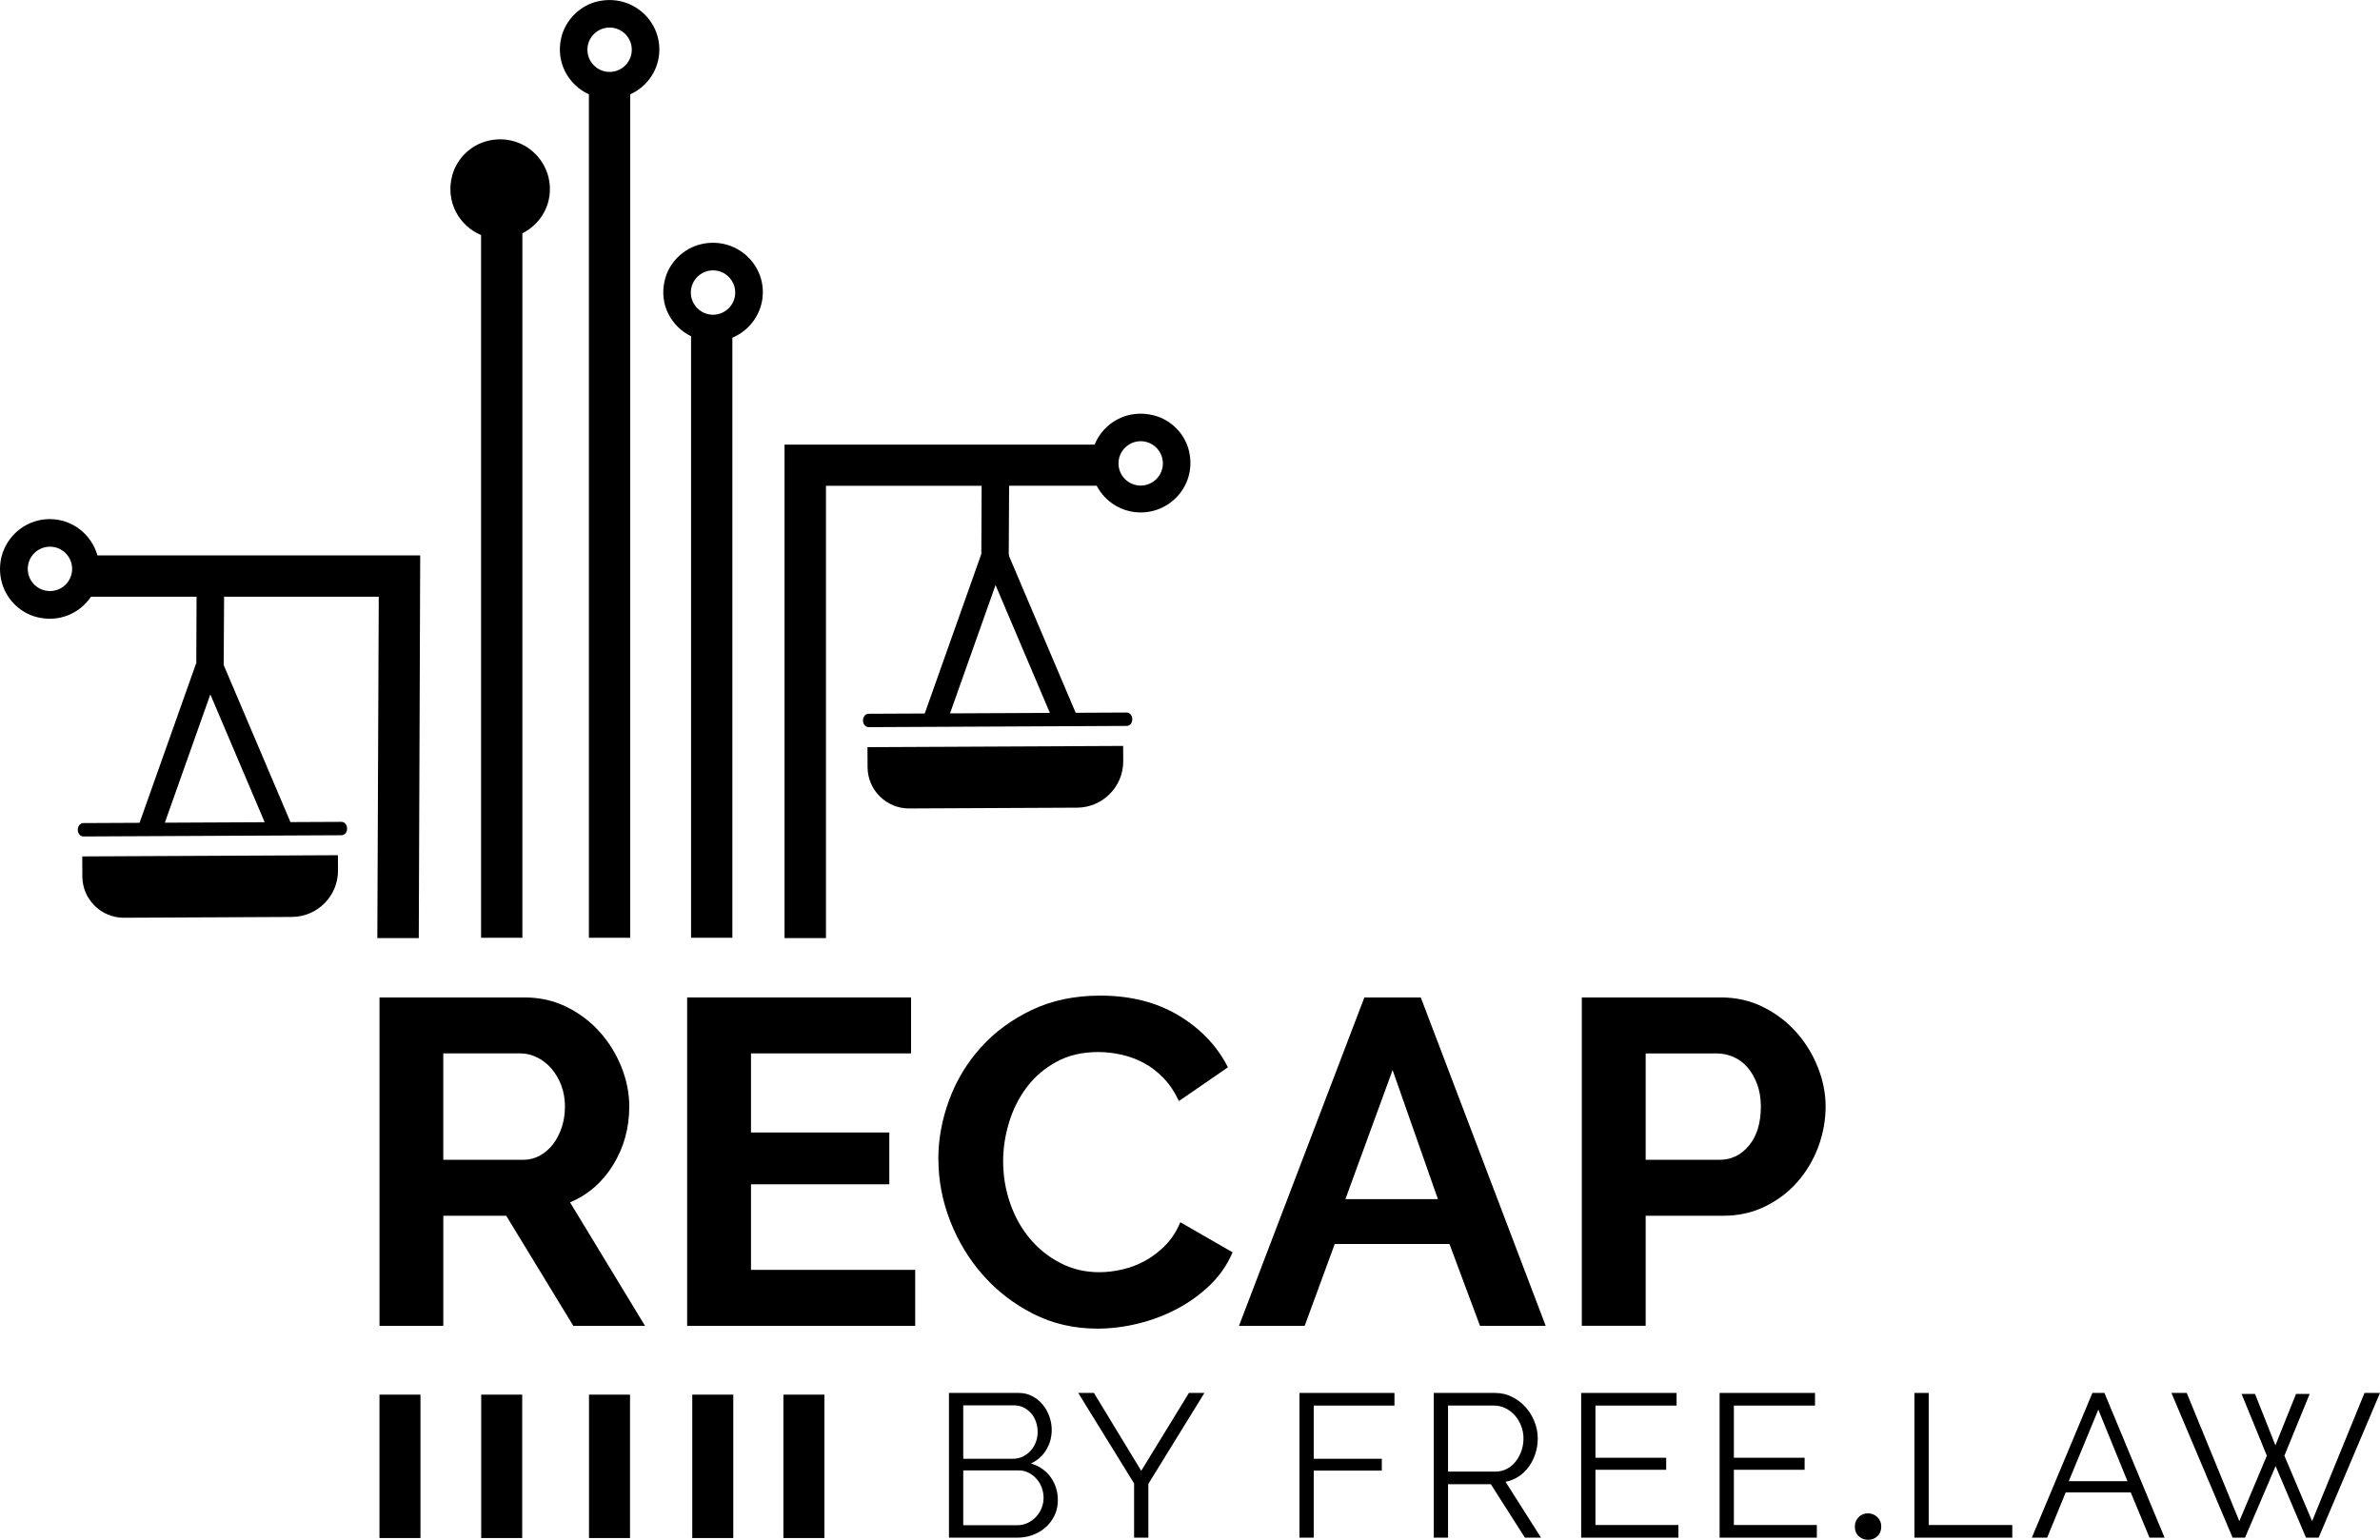
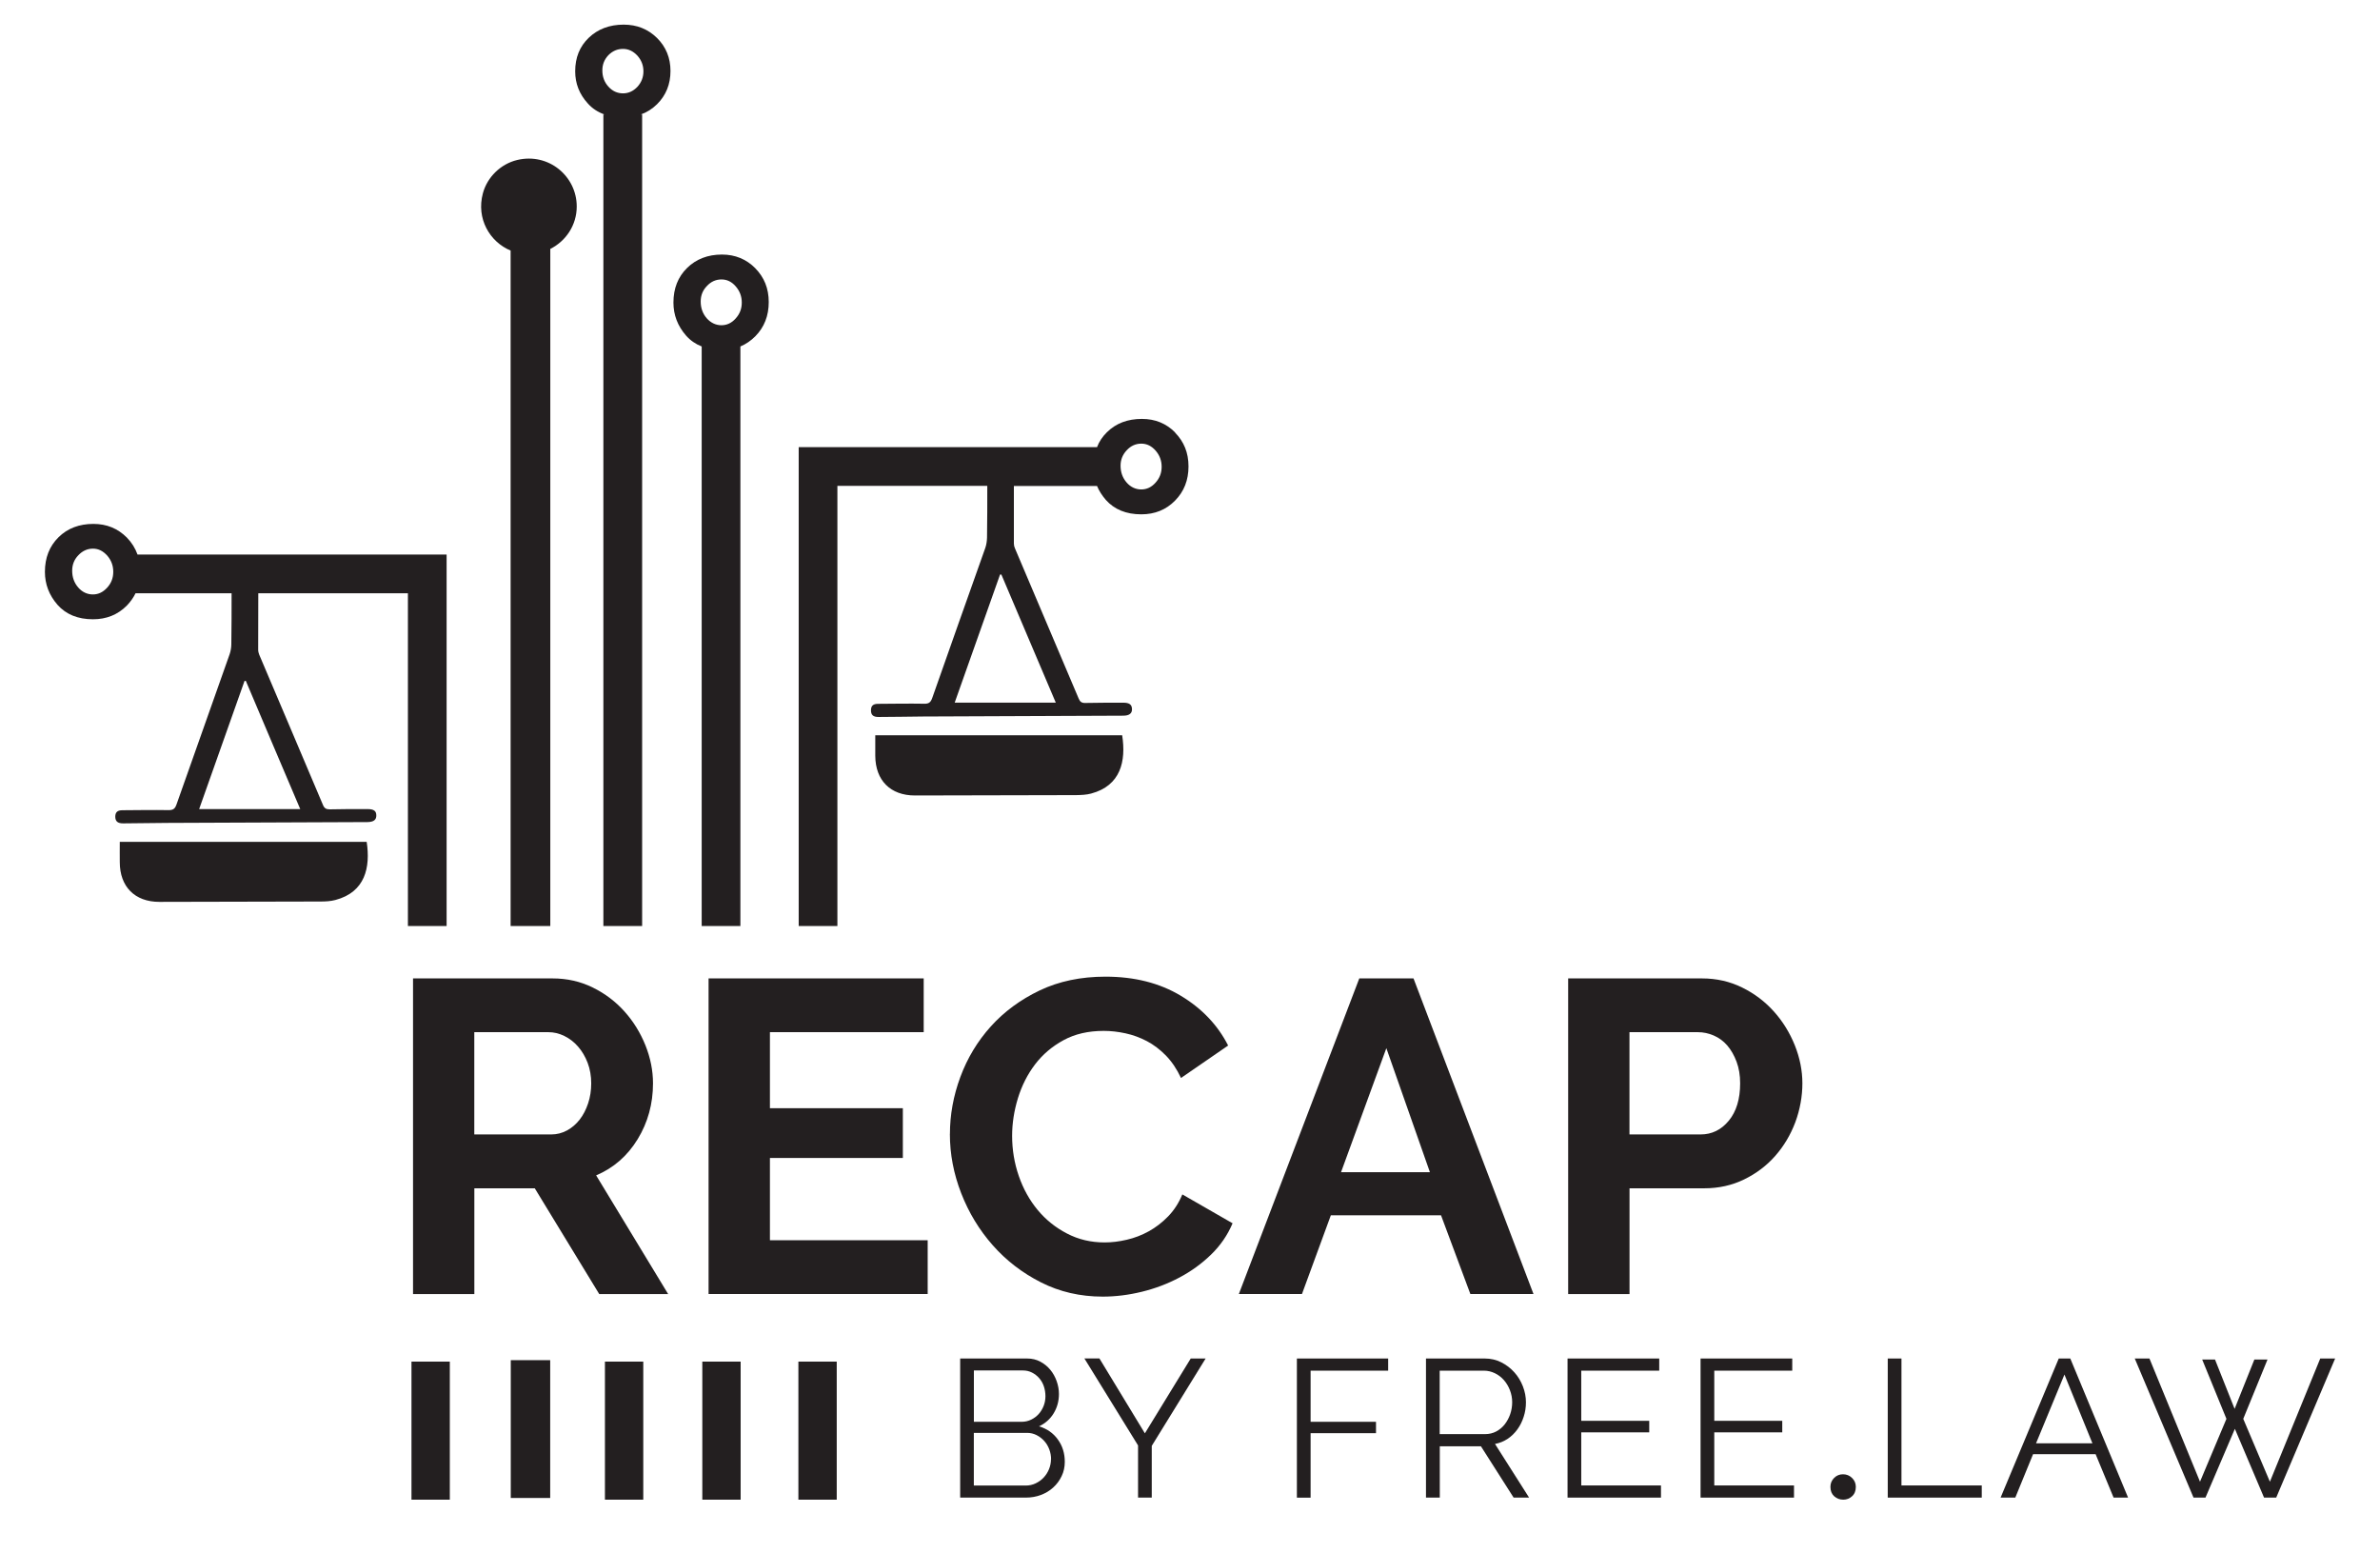
- <svg xmlns="http://www.w3.org/2000/svg" id="Layer_1" data-name="Layer 1" viewBox="0 0 700.45 453.28">
+ <svg xmlns="http://www.w3.org/2000/svg" version="1.1" viewBox="0 0 460 300">
  <defs>
    <style>
      .cls-1 {
+         fill: #231f20;
        stroke-width: 0px;
-       }
- 
-       .cls-1, .cls-2 {
-         fill: #000;
-       }
- 
-       .cls-2 {
-         stroke: #000;
-         stroke-miterlimit: 10;
-         stroke-width: 7px;
      }
    </style>
  </defs>
-   <g>
+   <g id="Layer_2" data-name="Layer 2">
+     <rect class="cls-1" x="154.31" y="263.12" width="7.41" height="26.68" />
+     <rect class="cls-1" x="79.53" y="263.12" width="7.41" height="26.68" />
+     <rect class="cls-1" x="116.92" y="263.12" width="7.41" height="26.68" />
+     <rect class="cls-1" x="135.74" y="263.12" width="7.41" height="26.68" />
+     <path class="cls-1" d="M129.59,13.71c0-2.53-.88-4.66-2.6-6.37-1.75-1.72-3.89-2.58-6.45-2.58-2.74,0-5,.86-6.75,2.54s-2.62,3.83-2.62,6.48c0,2.35.8,4.41,2.44,6.21.87.98,1.95,1.68,3.22,2.13h-.21v156.82h7.49V22.12h-.25c1.17-.41,2.21-1.08,3.13-1.98,1.72-1.7,2.6-3.85,2.6-6.43ZM123.19,16.78c-.81.85-1.73,1.26-2.77,1.26-1.1,0-2.05-.43-2.83-1.3-.78-.86-1.17-1.91-1.17-3.14,0-1.15.39-2.11,1.17-2.94.81-.81,1.73-1.21,2.83-1.21,1.04,0,1.96.43,2.77,1.3.78.87,1.17,1.88,1.17,3.03s-.39,2.15-1.17,3Z" />
+     <path class="cls-1" d="M356.27,289.8c-.68,0-1.26-.22-1.75-.65-.49-.44-.74-1.05-.74-1.83,0-.66.23-1.23.7-1.71.47-.48,1.05-.72,1.73-.72s1.27.24,1.75.71c.48.47.73,1.05.73,1.72,0,.77-.24,1.38-.73,1.82-.48.44-1.05.66-1.71.66Z" />
    <g>
-       <path class="cls-1" d="M111.69,390.29v-96.67h42.75c4.45,0,8.55.93,12.32,2.79,3.77,1.86,7.01,4.31,9.73,7.35,2.72,3.04,4.85,6.49,6.4,10.35,1.54,3.86,2.31,7.74,2.31,11.64,0,6.26-1.57,11.96-4.7,17.09-3.13,5.13-7.38,8.83-12.73,11.1l22.06,36.35h-21.1l-19.74-32.4h-18.52v32.4h-18.79ZM130.47,341.41h23.55c1.72,0,3.34-.41,4.83-1.22,1.5-.82,2.79-1.93,3.88-3.34,1.09-1.41,1.95-3.06,2.59-4.97.63-1.91.95-3.95.95-6.13s-.36-4.36-1.09-6.26c-.73-1.91-1.7-3.56-2.93-4.97-1.23-1.41-2.63-2.5-4.22-3.27-1.59-.77-3.2-1.16-4.83-1.16h-22.74v31.31Z" />
-       <path class="cls-1" d="M269.35,373.82v16.47h-67.12v-96.67h65.9v16.47h-47.11v23.28h40.71v15.25h-40.71v25.19h48.33Z" />
+       <path class="cls-1" d="M79.83,250.06v-60.99h26.97c2.81,0,5.4.59,7.77,1.76,2.38,1.17,4.42,2.72,6.14,4.64,1.72,1.92,3.06,4.1,4.04,6.53.97,2.44,1.46,4.88,1.46,7.35,0,3.95-.99,7.55-2.96,10.78-1.98,3.24-4.65,5.57-8.03,7l13.92,22.94h-13.32l-12.46-20.44h-11.68v20.44h-11.85ZM91.68,219.22h14.86c1.09,0,2.1-.26,3.05-.77.95-.52,1.76-1.22,2.45-2.1.69-.89,1.23-1.93,1.63-3.14.4-1.2.6-2.49.6-3.87s-.23-2.75-.69-3.95c-.46-1.2-1.07-2.25-1.85-3.14-.77-.89-1.66-1.57-2.66-2.06-1-.49-2.02-.73-3.05-.73h-14.35v19.76Z" />
+       <path class="cls-1" d="M179.3,239.67v10.39h-42.35v-60.99h41.58v10.39h-29.72v14.69h25.69v9.62h-25.69v15.89h30.5Z" />
    </g>
    <g>
-       <path class="cls-1" d="M276.15,341.28c0-5.9,1.07-11.73,3.2-17.5,2.13-5.76,5.24-10.91,9.33-15.45,4.08-4.54,9.08-8.21,14.98-11.03,5.9-2.81,12.62-4.22,20.15-4.22,8.89,0,16.59,1.95,23.08,5.85,6.49,3.9,11.32,8.99,14.5,15.25l-14.43,9.94c-1.27-2.72-2.81-5.01-4.63-6.88-1.82-1.86-3.77-3.34-5.85-4.42-2.09-1.09-4.27-1.88-6.54-2.38-2.27-.5-4.49-.75-6.67-.75-4.72,0-8.83.95-12.32,2.86-3.5,1.91-6.4,4.38-8.71,7.42-2.31,3.04-4.06,6.49-5.24,10.35-1.18,3.86-1.77,7.69-1.77,11.5,0,4.27.68,8.37,2.04,12.32s3.29,7.42,5.79,10.42c2.5,3,5.49,5.4,8.99,7.22,3.49,1.82,7.33,2.72,11.5,2.72,2.18,0,4.45-.27,6.81-.82,2.36-.54,4.61-1.41,6.74-2.59,2.13-1.18,4.11-2.7,5.92-4.56,1.81-1.86,3.27-4.11,4.36-6.74l15.38,8.85c-1.54,3.63-3.74,6.83-6.6,9.6-2.86,2.77-6.08,5.11-9.67,7.01-3.59,1.91-7.42,3.36-11.5,4.36s-8.08,1.5-11.98,1.5c-6.9,0-13.21-1.45-18.92-4.36-5.72-2.9-10.64-6.69-14.77-11.37-4.13-4.67-7.35-9.98-9.67-15.93-2.31-5.94-3.47-12-3.47-18.18Z" />
-       <path class="cls-1" d="M401.54,293.63h16.61l36.76,96.67h-19.33l-8.99-24.1h-33.77l-8.85,24.1h-19.33l36.9-96.67ZM423.19,352.99l-13.34-37.99-13.89,37.99h27.23Z" />
+       <path class="cls-1" d="M183.6,219.14c0-3.72.67-7.4,2.02-11.04,1.35-3.64,3.31-6.89,5.88-9.75,2.58-2.86,5.73-5.18,9.45-6.96,3.72-1.77,7.96-2.66,12.71-2.66,5.61,0,10.47,1.23,14.56,3.69,4.09,2.46,7.14,5.67,9.15,9.62l-9.11,6.27c-.8-1.72-1.78-3.16-2.92-4.34-1.15-1.17-2.38-2.1-3.69-2.79-1.32-.69-2.69-1.19-4.12-1.5-1.43-.31-2.83-.47-4.21-.47-2.98,0-5.57.6-7.77,1.8-2.21,1.2-4.04,2.76-5.5,4.68-1.46,1.92-2.56,4.1-3.31,6.53-.74,2.44-1.12,4.85-1.12,7.26,0,2.69.43,5.28,1.29,7.77s2.08,4.68,3.65,6.57c1.57,1.89,3.46,3.41,5.67,4.55,2.2,1.15,4.62,1.72,7.26,1.72,1.37,0,2.81-.17,4.29-.52,1.49-.34,2.91-.89,4.25-1.63,1.34-.74,2.59-1.7,3.74-2.88,1.14-1.17,2.06-2.59,2.75-4.25l9.71,5.58c-.97,2.29-2.36,4.31-4.17,6.06-1.8,1.75-3.84,3.22-6.1,4.42-2.26,1.2-4.68,2.12-7.26,2.75s-5.1.94-7.56.94c-4.35,0-8.33-.92-11.94-2.75-3.61-1.83-6.72-4.22-9.32-7.17-2.61-2.95-4.64-6.3-6.1-10.05-1.46-3.75-2.19-7.57-2.19-11.47Z" />
+       <path class="cls-1" d="M262.72,189.07h10.48l23.19,60.99h-12.2l-5.67-15.21h-21.3l-5.58,15.21h-12.2l23.28-60.99ZM276.37,226.52l-8.42-23.97-8.76,23.97h17.18Z" />
    </g>
-     <path class="cls-1" d="M465.54,390.29v-96.67h40.98c4.45,0,8.55.93,12.32,2.79,3.77,1.86,7.01,4.31,9.74,7.35,2.72,3.04,4.85,6.49,6.4,10.35,1.54,3.86,2.31,7.74,2.31,11.64s-.73,8.06-2.18,11.91c-1.45,3.86-3.5,7.28-6.13,10.28-2.63,3-5.81,5.4-9.53,7.22-3.72,1.82-7.81,2.72-12.25,2.72h-22.87v32.4h-18.79ZM484.33,341.41h21.78c3.45,0,6.33-1.41,8.65-4.22,2.31-2.81,3.47-6.62,3.47-11.44,0-2.45-.36-4.65-1.09-6.6-.73-1.95-1.68-3.61-2.86-4.97-1.18-1.36-2.57-2.38-4.15-3.06-1.59-.68-3.2-1.02-4.83-1.02h-20.97v31.31Z" />
+     <path class="cls-1" d="M303.09,250.06v-60.99h25.86c2.81,0,5.4.59,7.77,1.76,2.38,1.17,4.42,2.72,6.14,4.64,1.72,1.92,3.06,4.1,4.04,6.53.97,2.44,1.46,4.88,1.46,7.35s-.46,5.08-1.37,7.52c-.92,2.44-2.21,4.6-3.87,6.49-1.66,1.89-3.67,3.41-6.01,4.55-2.35,1.15-4.93,1.72-7.73,1.72h-14.43v20.44h-11.85ZM314.95,219.22h13.74c2.18,0,3.99-.89,5.45-2.66,1.46-1.77,2.19-4.18,2.19-7.22,0-1.55-.23-2.93-.69-4.17-.46-1.23-1.06-2.28-1.8-3.14-.74-.86-1.62-1.5-2.62-1.93-1-.43-2.02-.64-3.05-.64h-13.23v19.76Z" />
+     <path class="cls-1" d="M205.8,282.47c0,1.01-.2,1.94-.61,2.78-.4.85-.95,1.58-1.63,2.2-.68.62-1.48,1.1-2.38,1.44s-1.88.51-2.92.51h-12.68v-26.88h12.95c.93,0,1.78.2,2.54.61.76.4,1.4.93,1.93,1.57.53.64.94,1.38,1.23,2.2.29.82.44,1.65.44,2.48,0,1.36-.34,2.61-1.02,3.73-.68,1.12-1.63,1.96-2.84,2.52,1.54.45,2.76,1.3,3.65,2.54.9,1.24,1.34,2.68,1.34,4.32ZM188.23,264.83v9.92h9.24c.66,0,1.27-.14,1.84-.42.57-.28,1.05-.64,1.46-1.1.4-.45.72-.98.95-1.57.23-.59.34-1.22.34-1.87s-.11-1.32-.32-1.93c-.21-.61-.52-1.13-.91-1.57-.39-.44-.85-.79-1.38-1.06-.53-.27-1.11-.4-1.74-.4h-9.46ZM203.15,282.01c0-.66-.11-1.29-.34-1.91-.23-.62-.55-1.16-.97-1.63-.42-.47-.91-.85-1.48-1.14-.57-.29-1.18-.44-1.84-.44h-10.3v10.18h10.03c.68,0,1.32-.14,1.91-.42.59-.28,1.11-.65,1.55-1.12.44-.47.79-1.01,1.04-1.63.25-.62.38-1.26.38-1.91Z" />
+     <path class="cls-1" d="M212.5,262.52l8.78,14.46,8.86-14.46h2.88l-10.41,16.88v9.99h-2.65v-10.07l-10.37-16.81h2.92Z" />
+     <path class="cls-1" d="M250.66,289.4v-26.88h17.64v2.35h-14.99v9.88h12.64v2.2h-12.64v12.46h-2.65Z" />
+     <path class="cls-1" d="M275.61,289.4v-26.88h11.36c1.16,0,2.23.25,3.2.74.97.49,1.81,1.14,2.52,1.93.71.79,1.26,1.7,1.65,2.71.39,1.01.59,2.03.59,3.07s-.15,1.92-.44,2.82c-.29.9-.69,1.7-1.21,2.42-.52.72-1.14,1.33-1.87,1.82-.73.49-1.55.83-2.46,1l6.59,10.37h-2.99l-6.32-9.92h-7.95v9.92h-2.65ZM278.26,277.13h8.78c.78,0,1.5-.17,2.14-.51.64-.34,1.19-.8,1.65-1.38.45-.58.81-1.24,1.06-1.97.25-.73.38-1.5.38-2.31s-.15-1.58-.44-2.33c-.29-.74-.68-1.39-1.17-1.95-.49-.55-1.07-1-1.74-1.32s-1.37-.49-2.1-.49h-8.56v12.27Z" />
+     <path class="cls-1" d="M321.03,287.05v2.35h-18.06v-26.88h17.72v2.35h-15.07v9.69h13.14v2.23h-13.14v10.26h15.41Z" />
+     <path class="cls-1" d="M346.74,287.05v2.35h-18.06v-26.88h17.72v2.35h-15.07v9.69h13.14v2.23h-13.14v10.26h15.41Z" />
+     <path class="cls-1" d="M364.86,289.4v-26.88h2.65v24.53h15.52v2.35h-18.17Z" />
+     <path class="cls-1" d="M397.91,262.52h2.23l11.17,26.88h-2.8l-3.48-8.4h-12.08l-3.44,8.4h-2.84l11.24-26.88ZM404.42,278.91l-5.41-13.29-5.49,13.29h10.9Z" />
+     <path class="cls-1" d="M425.61,262.71h2.5l3.79,9.54,3.82-9.54h2.54l-4.69,11.47,5.15,12.15,9.73-23.81h2.88l-11.39,26.88h-2.35l-5.64-13.29-5.68,13.29h-2.31l-11.36-26.88h2.84l9.77,23.81,5.11-12.15-4.69-11.47Z" />
+     <path class="cls-1" d="M99.95,30.92c-3.16.76-5.77,3.28-6.62,6.44-1.31,4.88,1.31,9.37,5.36,11.06v130.52h7.67V48.1c3.02-1.51,5.11-4.6,5.11-8.2,0-5.84-5.43-10.44-11.52-8.98Z" />
+     <rect class="cls-1" x="98.72" y="262.84" width="7.62" height="26.63" />
  </g>
-   <g>
-     <path class="cls-1" d="M311.33,441.66c0,1.6-.32,3.07-.96,4.41-.64,1.34-1.5,2.5-2.58,3.48-1.08.98-2.34,1.74-3.78,2.28s-2.98.81-4.62.81h-20.1v-42.6h20.52c1.48,0,2.82.32,4.02.96,1.2.64,2.22,1.47,3.06,2.49.84,1.02,1.49,2.18,1.95,3.48.46,1.3.69,2.61.69,3.93,0,2.16-.54,4.13-1.62,5.91-1.08,1.78-2.58,3.11-4.5,3.99,2.44.72,4.37,2.06,5.79,4.02,1.42,1.96,2.13,4.24,2.13,6.84ZM283.49,413.7v15.72h14.64c1.04,0,2.01-.22,2.91-.66.9-.44,1.67-1.02,2.31-1.74.64-.72,1.14-1.55,1.5-2.49.36-.94.54-1.93.54-2.97s-.17-2.1-.51-3.06c-.34-.96-.82-1.79-1.44-2.49-.62-.7-1.35-1.26-2.19-1.68-.84-.42-1.76-.63-2.76-.63h-15ZM307.13,440.94c0-1.04-.18-2.05-.54-3.03-.36-.98-.87-1.84-1.53-2.58-.66-.74-1.44-1.34-2.34-1.8-.9-.46-1.87-.69-2.91-.69h-16.32v16.14h15.9c1.08,0,2.09-.22,3.03-.66.94-.44,1.76-1.03,2.46-1.77.7-.74,1.25-1.6,1.65-2.58.4-.98.6-1.99.6-3.03Z" />
-     <path class="cls-1" d="M321.95,410.04l13.92,22.92,14.04-22.92h4.56l-16.5,26.76v15.84h-4.2v-15.96l-16.44-26.64h4.62Z" />
-   </g>
-   <g>
-     <path class="cls-1" d="M382.44,452.64v-42.6h27.96v3.72h-23.76v15.66h20.04v3.48h-20.04v19.74h-4.2Z" />
-     <path class="cls-1" d="M421.97,452.64v-42.6h18c1.84,0,3.53.39,5.07,1.17,1.54.78,2.87,1.8,3.99,3.06,1.12,1.26,1.99,2.69,2.61,4.29.62,1.6.93,3.22.93,4.86s-.23,3.05-.69,4.47c-.46,1.42-1.1,2.7-1.92,3.84-.82,1.14-1.81,2.1-2.97,2.88-1.16.78-2.46,1.31-3.9,1.59l10.44,16.44h-4.74l-10.02-15.72h-12.6v15.72h-4.2ZM426.17,433.2h13.92c1.24,0,2.37-.27,3.39-.81,1.02-.54,1.89-1.27,2.61-2.19.72-.92,1.28-1.96,1.68-3.12.4-1.16.6-2.38.6-3.66s-.23-2.51-.69-3.69c-.46-1.18-1.08-2.21-1.86-3.09-.78-.88-1.7-1.58-2.76-2.1s-2.17-.78-3.33-.78h-13.56v19.44Z" />
-     <path class="cls-1" d="M493.97,448.92v3.72h-28.62v-42.6h28.08v3.72h-23.88v15.36h20.82v3.54h-20.82v16.26h24.42Z" />
-     <path class="cls-1" d="M534.71,448.92v3.72h-28.62v-42.6h28.08v3.72h-23.88v15.36h20.82v3.54h-20.82v16.26h24.42Z" />
-   </g>
-   <path class="cls-1" d="M549.83,453.28c-1.07,0-1.99-.34-2.77-1.04-.78-.69-1.17-1.66-1.17-2.9,0-1.05.37-1.96,1.11-2.72.74-.76,1.66-1.14,2.74-1.14s2.01.38,2.78,1.13c.77.75,1.15,1.66,1.15,2.73,0,1.23-.38,2.19-1.15,2.89-.77.7-1.67,1.05-2.7,1.05Z" />
-   <g>
-     <path class="cls-1" d="M563.43,452.64v-42.6h4.2v38.88h24.6v3.72h-28.8Z" />
-     <path class="cls-1" d="M615.81,410.04h3.54l17.7,42.6h-4.44l-5.52-13.32h-19.14l-5.46,13.32h-4.5l17.82-42.6ZM626.13,436.02l-8.58-21.06-8.7,21.06h17.28Z" />
-   </g>
-   <path class="cls-1" d="M659.71,410.34h3.96l6,15.12,6.06-15.12h4.02l-7.44,18.18,8.16,19.26,15.42-37.74h4.56l-18.06,42.6h-3.72l-8.94-21.06-9,21.06h-3.66l-18-42.6h4.5l15.48,37.74,8.1-19.26-7.44-18.18Z" />
-   <g>
-     <path class="cls-1" d="M143.58,41.46c-5.01,1.2-9.15,5.19-10.49,10.2-2.07,7.73,2.07,14.85,8.49,17.53v206.86h12.16V68.68c4.79-2.4,8.1-7.3,8.1-13,0-9.26-8.6-16.55-18.26-14.23Z" />
-     <path class="cls-1" d="M175.93.4c-5.3,1.23-9.58,5.52-10.78,10.83-1.63,7.22,2.18,13.79,8.17,16.54v248.28h12.16V27.77c5.05-2.27,8.57-7.33,8.57-13.21,0-9.13-8.53-16.35-18.11-14.15ZM179.41,21.17c-3.6,0-6.53-2.93-6.53-6.53s2.93-6.53,6.53-6.53,6.53,2.93,6.53,6.53-2.93,6.53-6.53,6.53Z" />
-     <path class="cls-1" d="M206.35,71.88c-5.26,1.23-9.55,5.48-10.74,10.74-1.67,7.1,2,13.52,7.77,16.36v177.07h12.16V99.41c5.26-2.2,8.97-7.39,8.97-13.41,0-9.15-8.57-16.33-18.15-14.13ZM209.85,92.65c-3.6,0-6.53-2.93-6.53-6.53s2.93-6.53,6.53-6.53,6.53,2.93,6.53,6.53-2.93,6.53-6.53,6.53Z" />
-     <path class="cls-1" d="M349.92,132.72c-1.2-5.01-5.23-9.12-10.24-10.42-7.77-2.06-14.92,2.13-17.53,8.58h-91.26v145.26h12.2v-133.14h45.81l-.11,25.19,8.06-.22.14-24.98h25.77c2.43,4.65,7.3,7.86,12.96,7.86,9.22,0,16.52-8.55,14.19-18.14ZM335.71,142.94c-3.6,0-6.53-2.93-6.53-6.53s2.93-6.53,6.53-6.53,6.53,2.93,6.53,6.53-2.93,6.53-6.53,6.53Z" />
-     <g>
-       <line class="cls-2" x1="62.26" y1="196.3" x2="82.26" y2="243.36" />
-       <line class="cls-2" x1="60.99" y1="196.52" x2="43.9" y2="244.71" />
-       <path class="cls-1" d="M24.26,251.92h75.26v4.47c0,7.53-6.11,13.64-13.64,13.64h-49.41c-6.73,0-12.2-5.47-12.2-12.2v-5.91h0Z" transform="translate(-1.25 .3) rotate(-.27)" />
-       <path class="cls-1" d="M100.53,245.87l-75.99.36c-.9,0-1.63-.85-1.64-1.92v-.09c0-1.06.72-1.93,1.62-1.93l75.99-.36c.9,0,1.63.85,1.64,1.92v.09c0,1.06-.72,1.93-1.62,1.93Z" />
-     </g>
-     <g>
-       <line class="cls-2" x1="293.35" y1="164.12" x2="313.35" y2="211.17" />
-       <line class="cls-2" x1="292.08" y1="164.33" x2="274.99" y2="212.52" />
-       <path class="cls-1" d="M255.35,219.73h75.26v4.47c0,7.53-6.11,13.64-13.64,13.64h-49.41c-6.73,0-12.2-5.47-12.2-12.2v-5.91h0Z" transform="translate(-1.09 1.41) rotate(-.27)" />
-       <path class="cls-1" d="M331.62,213.69l-75.99.36c-.9,0-1.63-.85-1.64-1.92v-.09c0-1.06.72-1.93,1.62-1.93l75.99-.36c.9,0,1.63.85,1.64,1.92v.09c0,1.06-.72,1.93-1.62,1.93Z" />
-     </g>
-     <path class="cls-1" d="M28.67,163.48c-1.74-6.13-7.33-10.67-14.01-10.67-9.26,0-16.52,8.64-14.23,18.26,1.23,5.05,5.19,9.18,10.2,10.53,6.64,1.78,12.85-1.02,16.15-5.95h31.07l-.11,26.8,8.06-.22.15-26.58h45.52l-.42,100.49h12.2l.42-112.65H28.67ZM14.7,173.99c-3.61,0-6.53-2.92-6.53-6.53s2.93-6.53,6.53-6.53,6.53,2.92,6.53,6.53-2.92,6.53-6.53,6.53Z" />
-     <rect class="cls-1" x="141.62" y="410.54" width="12.07" height="42.21" />
-     <rect class="cls-1" x="111.68" y="410.54" width="12.07" height="42.21" />
-     <rect class="cls-1" x="173.35" y="410.54" width="12.07" height="42.21" />
-     <rect class="cls-1" x="203.74" y="410.54" width="12.07" height="42.21" />
-     <rect class="cls-1" x="230.56" y="410.54" width="12.07" height="42.21" />
+   <g id="Layer_3" data-name="Layer 3">
+     <path class="cls-1" d="M216.89,142.09h-47.72v3.94c.02,4.77,2.92,7.69,7.67,7.69,10.39-.02,20.77-.05,31.18-.07.94-.02,1.93-.05,2.86-.3,5.73-1.52,6.79-6.26,6.01-11.26Z" />
+     <path class="cls-1" d="M227.14,83.58c-1.73-1.75-3.87-2.63-6.43-2.63-2.76,0-5.02.85-6.77,2.58-.85.83-1.5,1.8-1.91,2.88h-57.66v92.53h7.48s0-85.05,0-85.05h28.97c0,3.34,0,6.68-.05,10.02-.02.64-.12,1.34-.32,1.93-3.43,9.7-6.89,19.37-10.27,29.04-.3.85-.67,1.13-1.52,1.11-2.99-.05-5.96,0-8.94.02-.99,0-1.38.39-1.38,1.27s.44,1.29,1.5,1.27c2.86,0,5.69-.07,8.54-.09,12.9-.05,25.79-.12,38.71-.16,1.17,0,1.73-.44,1.7-1.29s-.51-1.22-1.66-1.22c-2.46,0-4.91,0-7.35.05-.71.02-1.04-.21-1.31-.88-4.1-9.67-8.2-19.32-12.3-28.99-.14-.3-.21-.62-.21-.94v-11.12h16.07c.39.94.97,1.84,1.7,2.69,1.64,1.84,3.91,2.79,6.86,2.79,2.6,0,4.79-.88,6.52-2.65,1.73-1.75,2.6-3.94,2.6-6.61s-.88-4.77-2.6-6.54ZM204.07,135.78h-19.55c2.92-8.24,5.85-16.51,8.77-24.76h.25c3.5,8.2,6.98,16.4,10.52,24.76ZM223.34,93.27c-.78.88-1.7,1.31-2.76,1.31s-2.05-.44-2.83-1.34c-.78-.9-1.17-1.98-1.17-3.25,0-1.17.41-2.16,1.2-2.99.78-.85,1.73-1.27,2.81-1.27s1.98.46,2.76,1.34c.78.9,1.17,1.93,1.17,3.13s-.39,2.19-1.17,3.06Z" />
+     <path class="cls-1" d="M70.87,162.68H23.15c0,1.43-.02,2.67,0,3.91,0,4.77,2.92,7.69,7.65,7.69,10.39-.02,20.8-.05,31.18-.07.94,0,1.93-.05,2.86-.3,5.73-1.52,6.79-6.26,6.03-11.24Z" />
+     <path class="cls-1" d="M26.58,107.16c-.44-1.22-1.13-2.33-2.07-3.29-1.75-1.75-3.89-2.63-6.45-2.63-2.74,0-5,.85-6.75,2.58s-2.63,3.96-2.63,6.68c0,2.39.81,4.51,2.44,6.38,1.64,1.84,3.91,2.79,6.86,2.79,2.6,0,4.77-.88,6.52-2.63.71-.74,1.27-1.52,1.7-2.4h18.56c0,3.27,0,6.56-.05,9.83,0,.64-.12,1.34-.32,1.93-3.41,9.7-6.86,19.34-10.27,29.04-.3.85-.64,1.11-1.52,1.11-2.97-.05-5.96,0-8.94.02-.97,0-1.38.39-1.38,1.27.02.88.46,1.27,1.52,1.27,2.83-.02,5.69-.07,8.52-.09,12.9-.07,25.82-.12,38.71-.16,1.2-.02,1.73-.44,1.7-1.31,0-.83-.48-1.2-1.66-1.2-2.44,0-4.91-.02-7.35.05-.69,0-1.04-.21-1.31-.88-4.08-9.67-8.2-19.32-12.3-28.99-.12-.3-.21-.64-.21-.97,0-3.62,0-7.28.02-10.92h28.92v64.3h7.48s0-71.78,0-71.78H26.58ZM20.71,113.56c-.81.88-1.7,1.31-2.76,1.31s-2.05-.44-2.83-1.34c-.78-.9-1.17-1.98-1.17-3.25,0-1.15.39-2.16,1.2-2.99.78-.83,1.73-1.27,2.81-1.27s1.96.46,2.76,1.34c.78.9,1.17,1.93,1.17,3.13s-.39,2.21-1.17,3.06ZM58.04,156.35h-19.55c2.92-8.24,5.85-16.51,8.77-24.76.07,0,.16,0,.25-.02,3.48,8.2,6.95,16.42,10.52,24.78Z" />
+     <path class="cls-1" d="M145.99,51.84c-1.73-1.75-3.89-2.65-6.45-2.65-2.74,0-5,.88-6.75,2.6-1.75,1.73-2.63,3.94-2.63,6.68,0,2.39.81,4.51,2.44,6.38.83.94,1.84,1.64,3.02,2.1v111.99h7.48v-111.99c1.06-.44,2.03-1.11,2.88-1.96,1.73-1.75,2.6-3.96,2.6-6.61s-.88-4.79-2.6-6.54ZM142.19,61.54c-.78.88-1.7,1.31-2.76,1.31s-2.05-.46-2.83-1.34c-.78-.9-1.17-1.98-1.17-3.25,0-1.17.39-2.16,1.2-2.99.78-.85,1.73-1.27,2.81-1.27s1.98.44,2.76,1.34c.78.9,1.17,1.93,1.17,3.13s-.39,2.19-1.17,3.06Z" />
  </g>
</svg>
